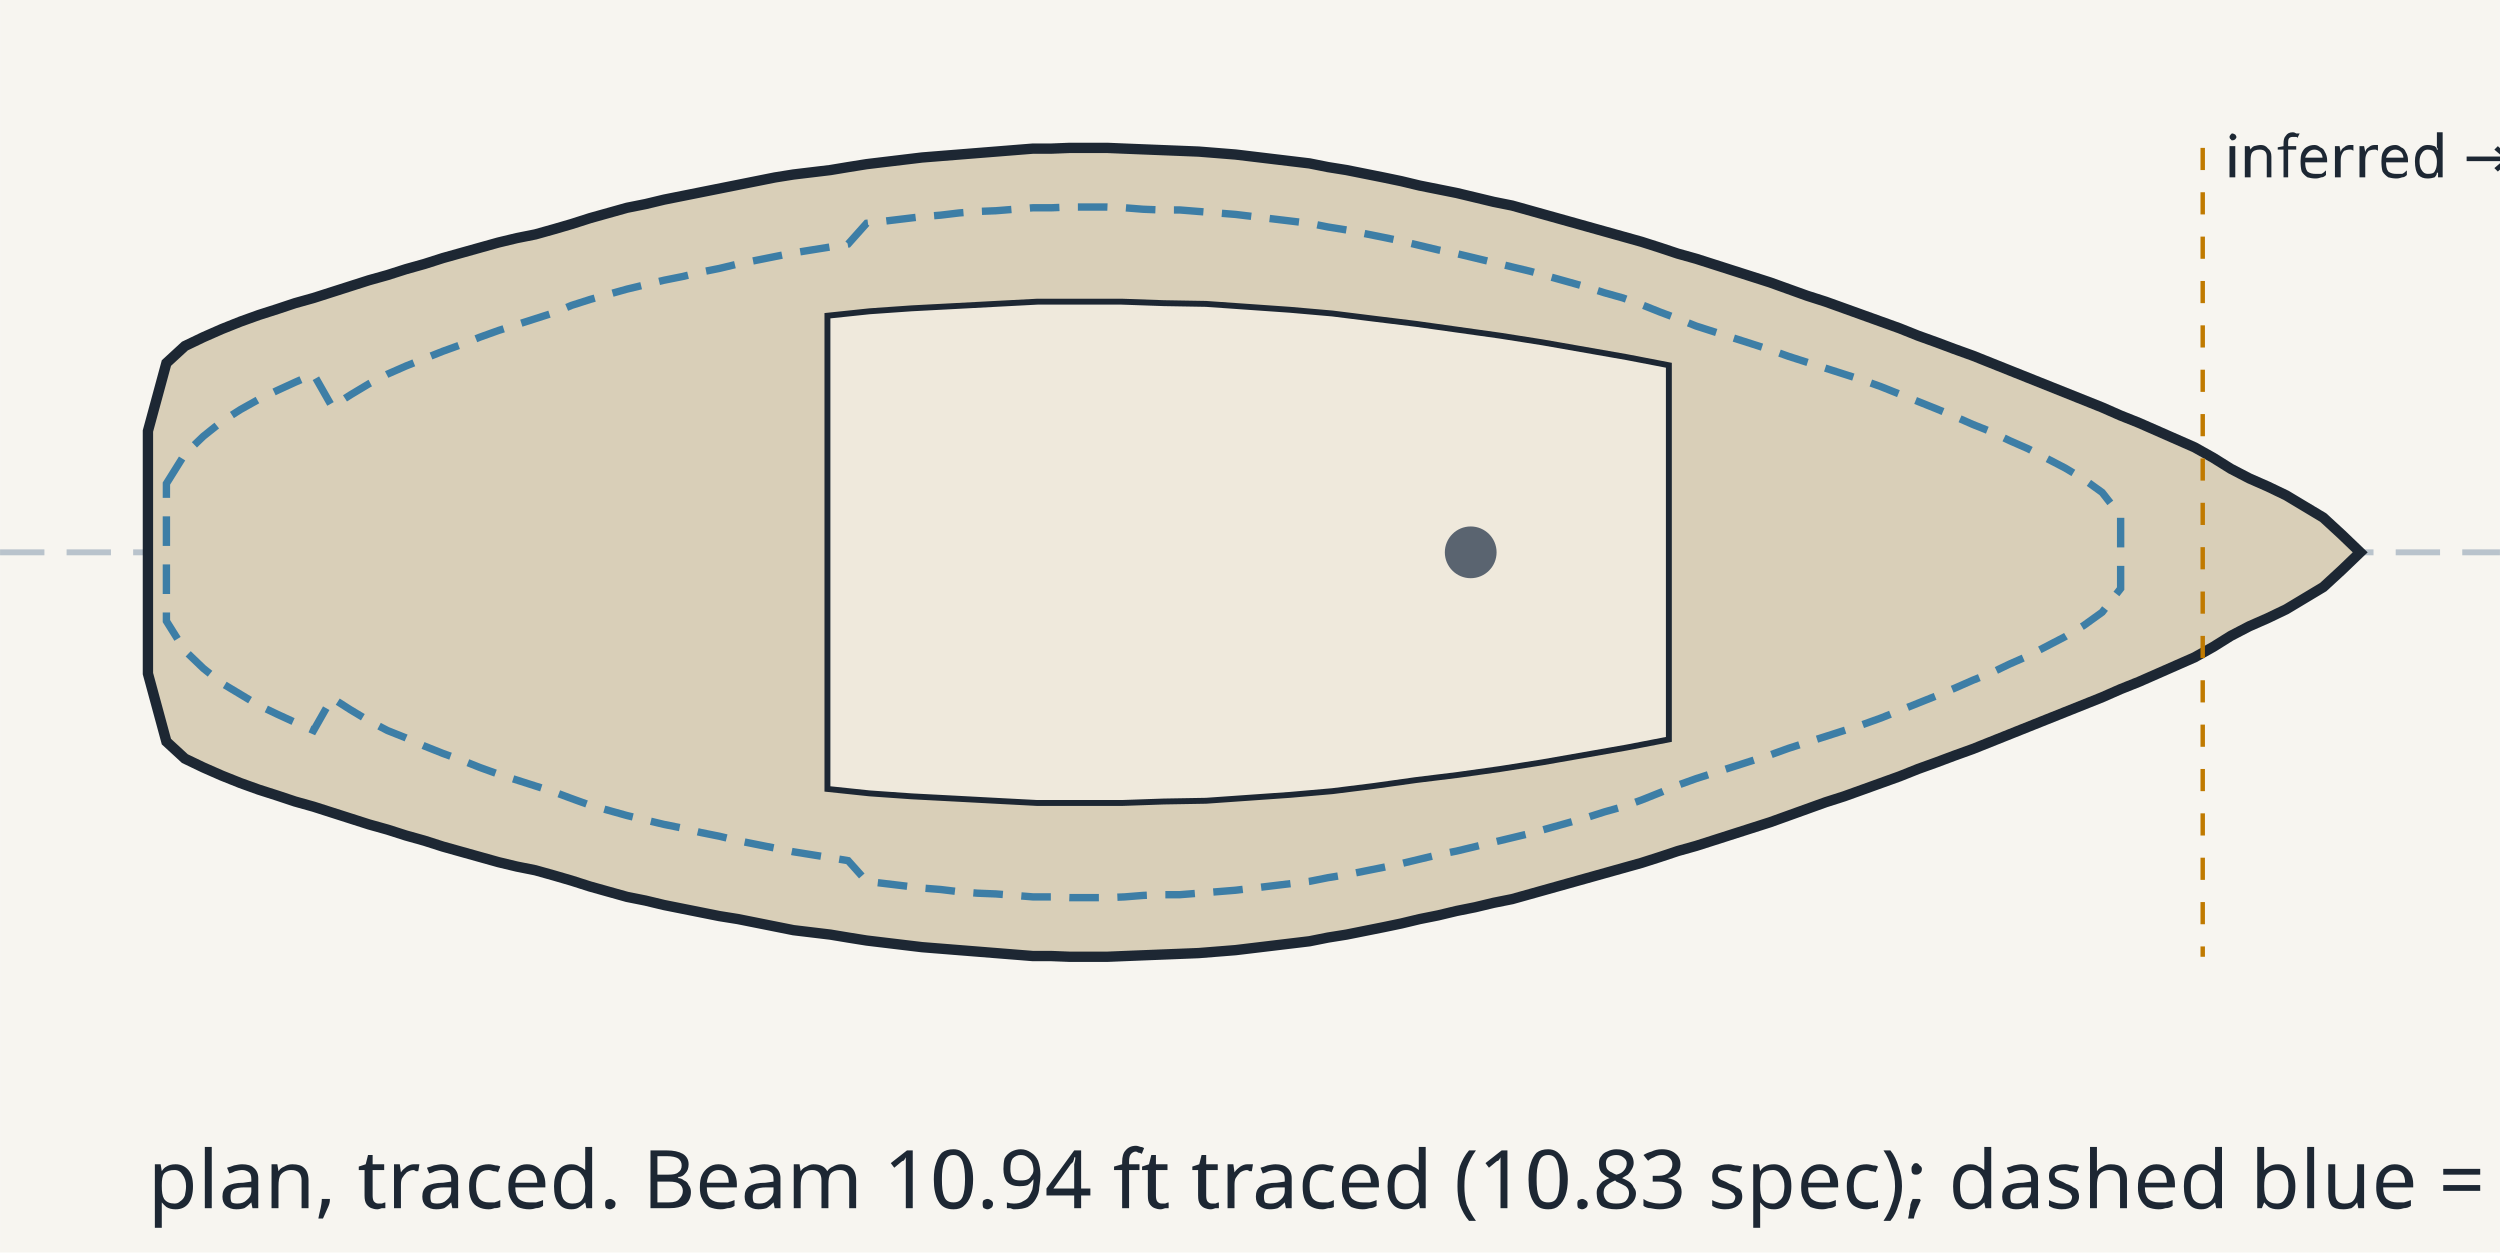
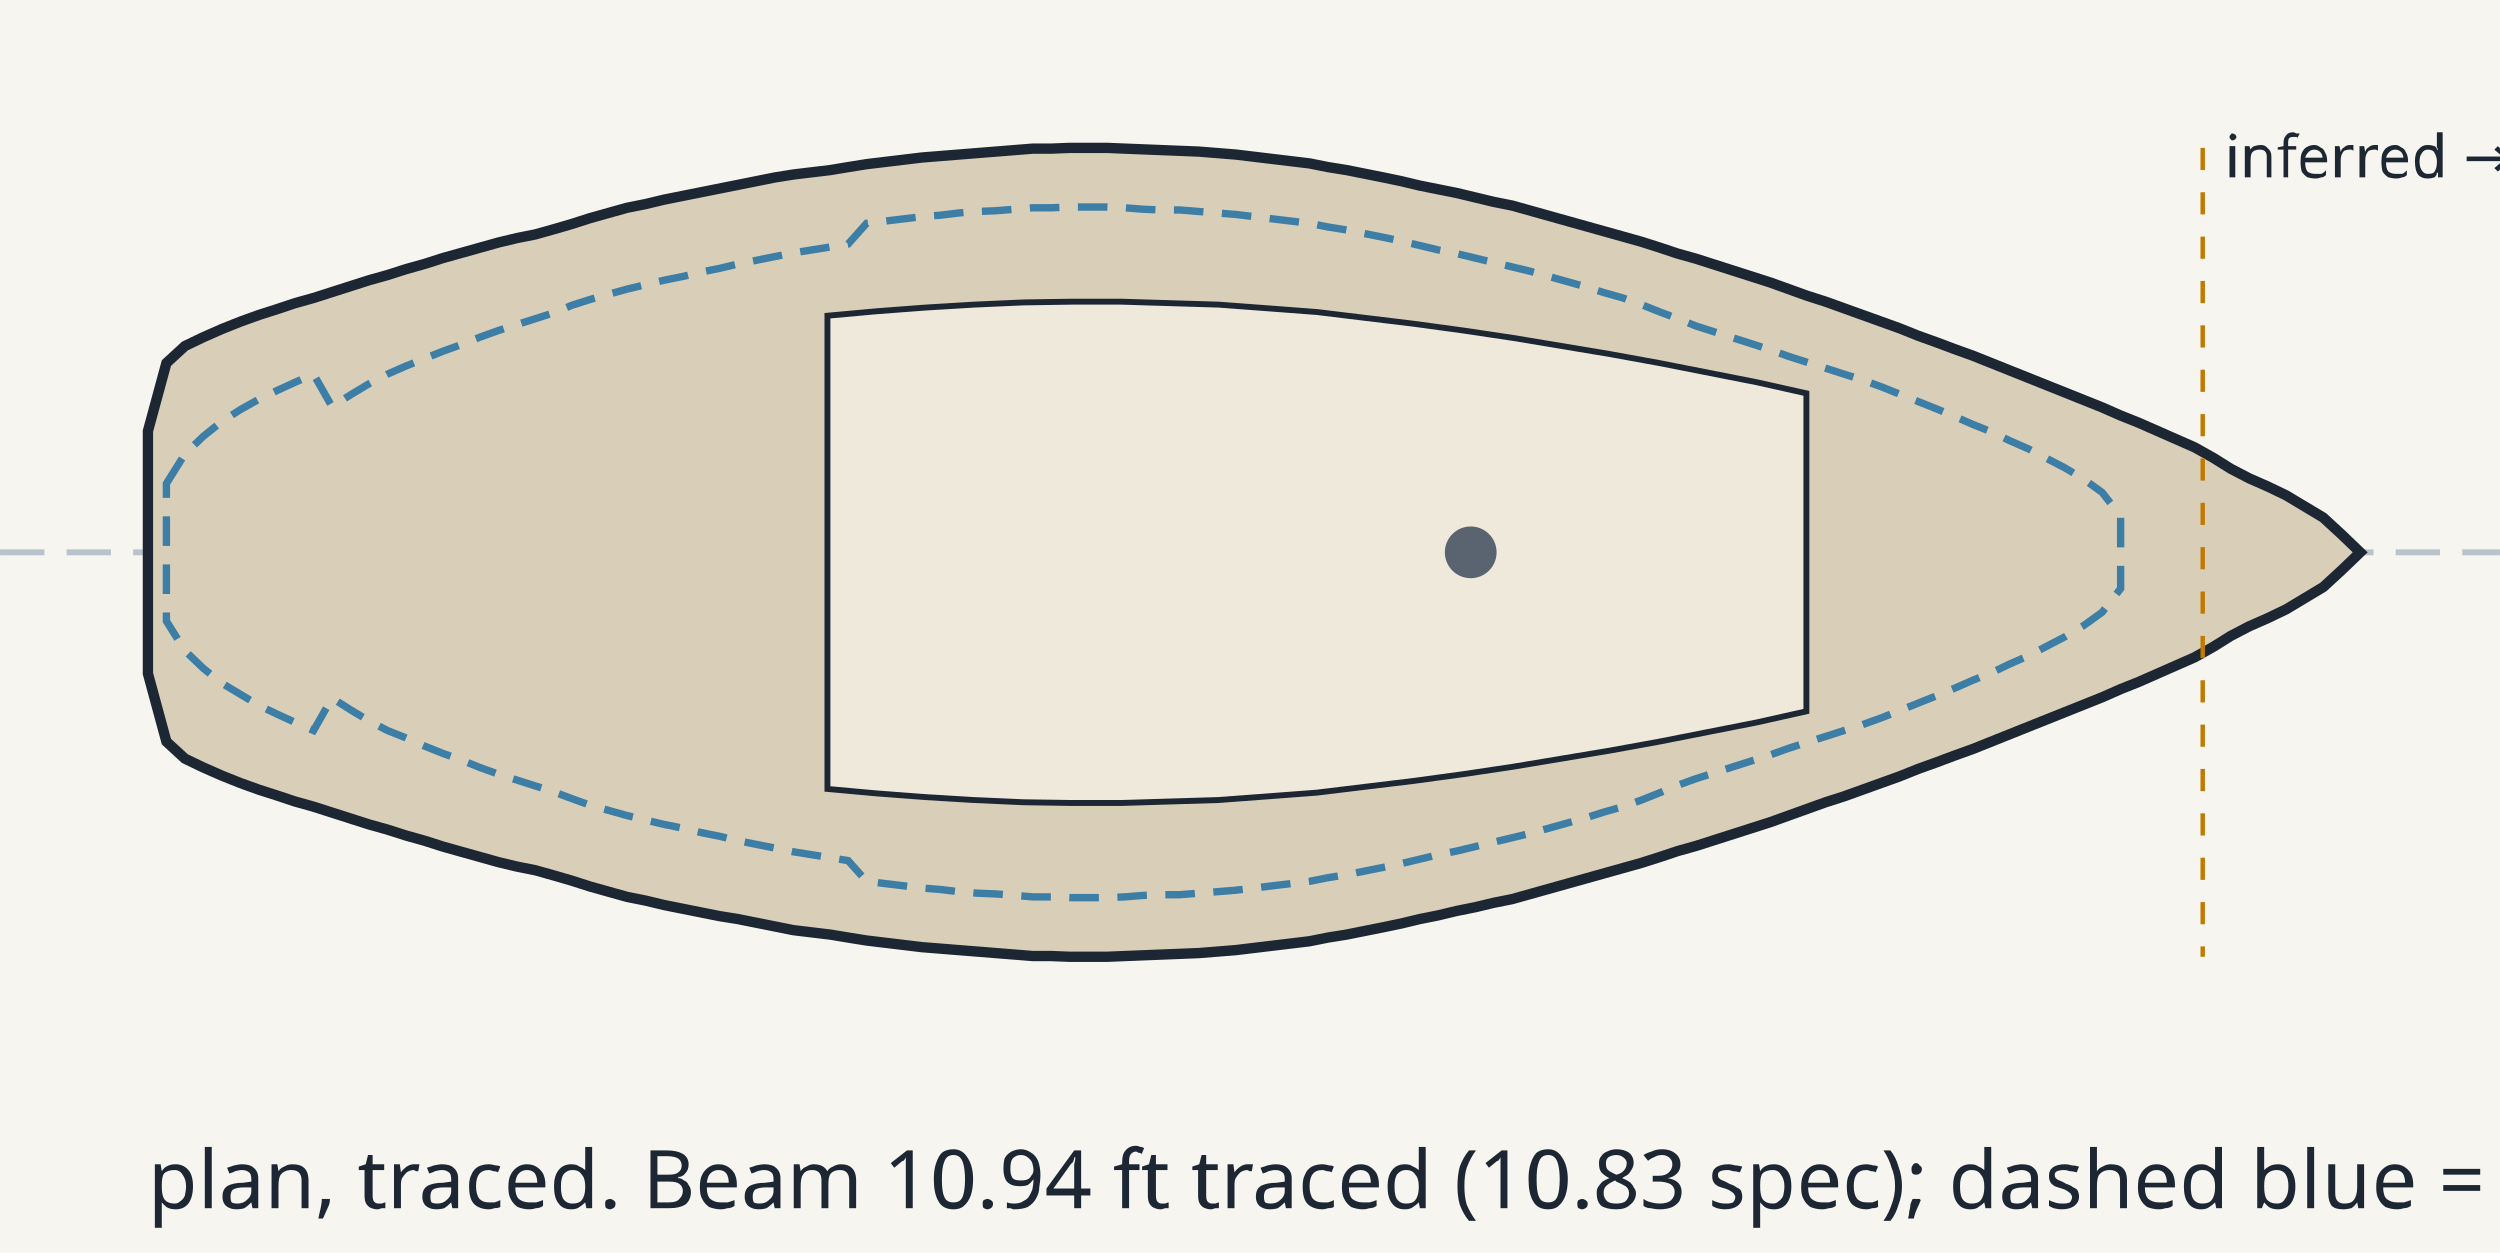
<svg xmlns="http://www.w3.org/2000/svg" viewBox="0 0 33.81 16.94" width="811.45" height="406.55" font-family="system-ui, sans-serif">
  <rect width="100%" height="100%" fill="#f7f5f0" />
  <line x1="0" y1="7.47" x2="33.81" y2="7.47" stroke="#b9c3cc" stroke-width="0.08" stroke-dasharray="0.6 0.3" />
  <path d="M2,5.83 L2.25,4.91 L2.5,4.68 L2.75,4.56 L3,4.45 L3.25,4.35 L3.5,4.26 L3.75,4.18 L3.99,4.1 L4.24,4.03 L4.49,3.95 L4.74,3.87 L4.99,3.79 L5.24,3.72 L5.49,3.64 L5.74,3.57 L5.99,3.49 L6.24,3.42 L6.49,3.35 L6.74,3.28 L6.99,3.22 L7.24,3.17 L7.49,3.1 L7.73,3.03 L7.98,2.95 L8.23,2.88 L8.48,2.81 L8.73,2.76 L8.98,2.7 L9.23,2.65 L9.48,2.6 L9.73,2.55 L9.98,2.5 L10.23,2.45 L10.48,2.4 L10.73,2.36 L10.98,2.33 L11.23,2.3 L11.47,2.26 L11.72,2.22 L11.97,2.19 L12.22,2.16 L12.47,2.13 L12.72,2.11 L12.97,2.09 L13.22,2.07 L13.47,2.05 L13.72,2.03 L13.97,2.01 L14.22,2.01 L14.47,2 L14.72,2 L14.97,2 L15.21,2.01 L15.46,2.02 L15.71,2.03 L15.96,2.04 L16.21,2.05 L16.46,2.07 L16.71,2.09 L16.96,2.12 L17.21,2.15 L17.46,2.18 L17.71,2.21 L17.96,2.26 L18.21,2.3 L18.46,2.35 L18.71,2.4 L18.95,2.45 L19.2,2.51 L19.45,2.56 L19.7,2.61 L19.95,2.67 L20.2,2.73 L20.45,2.78 L20.7,2.85 L20.95,2.92 L21.2,2.99 L21.45,3.06 L21.7,3.13 L21.95,3.2 L22.2,3.27 L22.45,3.35 L22.69,3.43 L22.94,3.5 L23.19,3.58 L23.44,3.66 L23.69,3.74 L23.94,3.82 L24.19,3.91 L24.44,4 L24.69,4.08 L24.94,4.17 L25.19,4.26 L25.44,4.35 L25.69,4.44 L25.94,4.54 L26.19,4.63 L26.43,4.72 L26.68,4.81 L26.93,4.91 L27.18,5.01 L27.43,5.11 L27.68,5.21 L27.93,5.31 L28.18,5.41 L28.43,5.51 L28.68,5.62 L28.93,5.72 L29.18,5.83 L29.43,5.94 L29.68,6.05 L29.93,6.19 L30.17,6.34 L30.42,6.47 L30.67,6.58 L30.92,6.7 L31.17,6.85 L31.42,7 L31.67,7.23 L31.92,7.47 L31.92,7.47 L31.67,7.71 L31.42,7.94 L31.17,8.09 L30.92,8.24 L30.67,8.36 L30.42,8.47 L30.17,8.6 L29.93,8.75 L29.68,8.89 L29.43,9 L29.18,9.11 L28.93,9.22 L28.68,9.32 L28.43,9.43 L28.18,9.53 L27.93,9.63 L27.68,9.73 L27.43,9.83 L27.18,9.93 L26.93,10.03 L26.68,10.13 L26.43,10.22 L26.19,10.31 L25.94,10.4 L25.69,10.5 L25.44,10.59 L25.19,10.68 L24.94,10.77 L24.69,10.85 L24.44,10.94 L24.19,11.03 L23.94,11.12 L23.69,11.2 L23.44,11.28 L23.19,11.36 L22.94,11.44 L22.69,11.51 L22.45,11.59 L22.2,11.67 L21.95,11.74 L21.7,11.81 L21.45,11.88 L21.2,11.95 L20.95,12.02 L20.7,12.09 L20.45,12.16 L20.2,12.21 L19.95,12.27 L19.7,12.32 L19.45,12.38 L19.2,12.43 L18.95,12.49 L18.71,12.54 L18.46,12.59 L18.21,12.64 L17.96,12.68 L17.71,12.73 L17.46,12.76 L17.21,12.79 L16.96,12.82 L16.71,12.85 L16.46,12.87 L16.21,12.89 L15.96,12.9 L15.71,12.91 L15.46,12.92 L15.21,12.93 L14.97,12.94 L14.72,12.94 L14.47,12.94 L14.22,12.93 L13.97,12.93 L13.72,12.91 L13.47,12.89 L13.22,12.87 L12.97,12.85 L12.72,12.83 L12.47,12.81 L12.22,12.78 L11.97,12.75 L11.72,12.72 L11.47,12.68 L11.23,12.64 L10.98,12.61 L10.73,12.58 L10.48,12.53 L10.23,12.48 L9.98,12.43 L9.73,12.39 L9.48,12.34 L9.23,12.29 L8.98,12.24 L8.73,12.18 L8.48,12.13 L8.23,12.06 L7.98,11.99 L7.73,11.91 L7.49,11.84 L7.24,11.77 L6.99,11.72 L6.74,11.66 L6.49,11.59 L6.24,11.52 L5.99,11.45 L5.74,11.37 L5.49,11.3 L5.24,11.22 L4.99,11.15 L4.74,11.07 L4.49,10.99 L4.24,10.91 L3.99,10.84 L3.75,10.76 L3.5,10.68 L3.25,10.59 L3,10.49 L2.75,10.38 L2.5,10.26 L2.25,10.03 L2,9.11 Z" fill="#d9cfb8" stroke="#1d2733" stroke-width="0.14" />
  <path d="M2.25,6.54 L2.5,6.14 L2.75,5.9 L3,5.7 L3.25,5.54 L3.5,5.4 L3.75,5.28 L3.99,5.17 L4.24,5.06 L4.49,5.5 L4.74,5.34 L4.99,5.19 L5.24,5.06 L5.49,4.95 L5.74,4.85 L5.99,4.75 L6.24,4.66 L6.49,4.56 L6.74,4.47 L6.99,4.39 L7.24,4.31 L7.49,4.23 L7.73,4.13 L7.98,4.05 L8.23,3.98 L8.48,3.91 L8.73,3.85 L8.98,3.79 L9.23,3.74 L9.48,3.68 L9.73,3.63 L9.98,3.57 L10.23,3.52 L10.48,3.47 L10.73,3.42 L10.98,3.38 L11.23,3.34 L11.47,3.3 L11.72,3.02 L11.97,2.99 L12.22,2.96 L12.47,2.93 L12.72,2.91 L12.97,2.88 L13.22,2.86 L13.47,2.85 L13.72,2.83 L13.97,2.81 L14.22,2.81 L14.47,2.8 L14.72,2.8 L14.97,2.8 L15.21,2.81 L15.46,2.83 L15.71,2.84 L15.96,2.84 L16.21,2.86 L16.46,2.88 L16.71,2.9 L16.96,2.93 L17.21,2.96 L17.46,2.99 L17.71,3.02 L17.96,3.07 L18.21,3.11 L18.46,3.16 L18.71,3.21 L18.95,3.26 L19.2,3.32 L19.45,3.38 L19.7,3.43 L19.95,3.49 L20.2,3.55 L20.45,3.61 L20.7,3.67 L20.95,3.74 L21.2,3.81 L21.45,3.88 L21.7,3.96 L21.95,4.03 L22.2,4.12 L22.45,4.22 L22.69,4.31 L22.94,4.41 L23.19,4.49 L23.44,4.57 L23.69,4.65 L23.94,4.73 L24.19,4.82 L24.44,4.9 L24.69,4.98 L24.94,5.06 L25.19,5.14 L25.44,5.23 L25.69,5.33 L25.94,5.43 L26.19,5.53 L26.43,5.63 L26.68,5.74 L26.93,5.84 L27.18,5.96 L27.43,6.07 L27.68,6.2 L27.93,6.33 L28.18,6.48 L28.43,6.66 L28.68,6.98 L28.68,7.96 L28.43,8.28 L28.18,8.46 L27.93,8.61 L27.68,8.74 L27.43,8.87 L27.18,8.98 L26.93,9.1 L26.68,9.2 L26.43,9.31 L26.19,9.41 L25.94,9.51 L25.69,9.61 L25.44,9.71 L25.19,9.8 L24.94,9.88 L24.69,9.96 L24.44,10.04 L24.19,10.12 L23.94,10.21 L23.69,10.29 L23.44,10.37 L23.19,10.45 L22.94,10.53 L22.69,10.62 L22.45,10.72 L22.2,10.82 L21.95,10.91 L21.7,10.98 L21.45,11.06 L21.2,11.13 L20.95,11.2 L20.7,11.27 L20.45,11.33 L20.2,11.39 L19.95,11.45 L19.7,11.51 L19.45,11.56 L19.2,11.62 L18.95,11.68 L18.71,11.73 L18.46,11.78 L18.21,11.83 L17.96,11.87 L17.71,11.92 L17.46,11.95 L17.21,11.98 L16.96,12.01 L16.71,12.04 L16.46,12.06 L16.21,12.08 L15.96,12.1 L15.71,12.1 L15.46,12.11 L15.21,12.13 L14.97,12.14 L14.72,12.14 L14.47,12.14 L14.22,12.13 L13.97,12.13 L13.72,12.11 L13.47,12.09 L13.22,12.08 L12.97,12.06 L12.72,12.03 L12.47,12.01 L12.22,11.98 L11.97,11.95 L11.72,11.92 L11.47,11.64 L11.23,11.6 L10.98,11.56 L10.73,11.52 L10.48,11.47 L10.23,11.42 L9.98,11.37 L9.73,11.31 L9.48,11.26 L9.23,11.2 L8.98,11.15 L8.73,11.09 L8.48,11.03 L8.23,10.96 L7.98,10.89 L7.73,10.8 L7.49,10.71 L7.24,10.63 L6.99,10.55 L6.74,10.47 L6.49,10.38 L6.24,10.28 L5.99,10.19 L5.74,10.09 L5.49,9.98 L5.24,9.88 L4.99,9.75 L4.74,9.6 L4.49,9.44 L4.24,9.88 L3.99,9.77 L3.75,9.66 L3.5,9.54 L3.25,9.39 L3,9.24 L2.75,9.04 L2.5,8.8 L2.25,8.4 Z" fill="none" stroke="#3d7ea6" stroke-width="0.1" stroke-dasharray="0.4 0.25" />
-   <path d="M11.19,4.27 L11.76,4.21 L12.33,4.17 L12.9,4.14 L13.46,4.11 L14.03,4.08 L14.6,4.08 L15.17,4.08 L15.74,4.1 L16.31,4.11 L16.88,4.15 L17.45,4.19 L18.02,4.24 L18.58,4.31 L19.15,4.38 L19.72,4.46 L20.29,4.54 L20.86,4.63 L21.43,4.73 L22,4.83 L22.57,4.94 L22.57,10 L22,10.11 L21.43,10.21 L20.86,10.31 L20.29,10.4 L19.72,10.48 L19.15,10.55 L18.58,10.63 L18.02,10.7 L17.45,10.75 L16.88,10.79 L16.31,10.83 L15.74,10.84 L15.17,10.86 L14.6,10.86 L14.03,10.86 L13.46,10.83 L12.9,10.8 L12.33,10.77 L11.76,10.73 L11.19,10.67 Z" fill="#efe9dc" stroke="#1d2733" stroke-width="0.08" />
+   <path d="M11.19,4.27 L11.85,4.21 L12.51,4.16 L13.17,4.12 L13.84,4.09 L14.5,4.08 L15.16,4.08 L15.82,4.1 L16.48,4.12 L17.15,4.17 L17.81,4.22 L18.47,4.3 L19.13,4.38 L19.79,4.47 L20.46,4.57 L21.12,4.68 L21.78,4.79 L22.44,4.91 L23.1,5.04 L23.76,5.17 L24.43,5.32 L24.43,9.62 L23.76,9.77 L23.1,9.9 L22.44,10.03 L21.78,10.15 L21.12,10.26 L20.46,10.37 L19.79,10.47 L19.13,10.56 L18.47,10.64 L17.81,10.72 L17.15,10.77 L16.48,10.82 L15.82,10.84 L15.16,10.86 L14.5,10.86 L13.84,10.85 L13.17,10.82 L12.51,10.78 L11.85,10.73 L11.19,10.67 Z" fill="#efe9dc" stroke="#1d2733" stroke-width="0.08" />
  <circle cx="19.89" cy="7.47" r="0.35" fill="#5a6470" />
  <line x1="29.79" y1="2" x2="29.79" y2="12.94" stroke="#c07a00" stroke-width="0.06" stroke-dasharray="0.3 0.3" />
  <text x="30.09" y="2.4" font-size="0.8" fill="#1d2733">inferred →</text>
  <text x="2" y="16.34" font-size="1.1" fill="#1d2733">plan, traced. Beam 10.94 ft traced (10.83 spec); dashed blue = loft waterline</text>
</svg>
